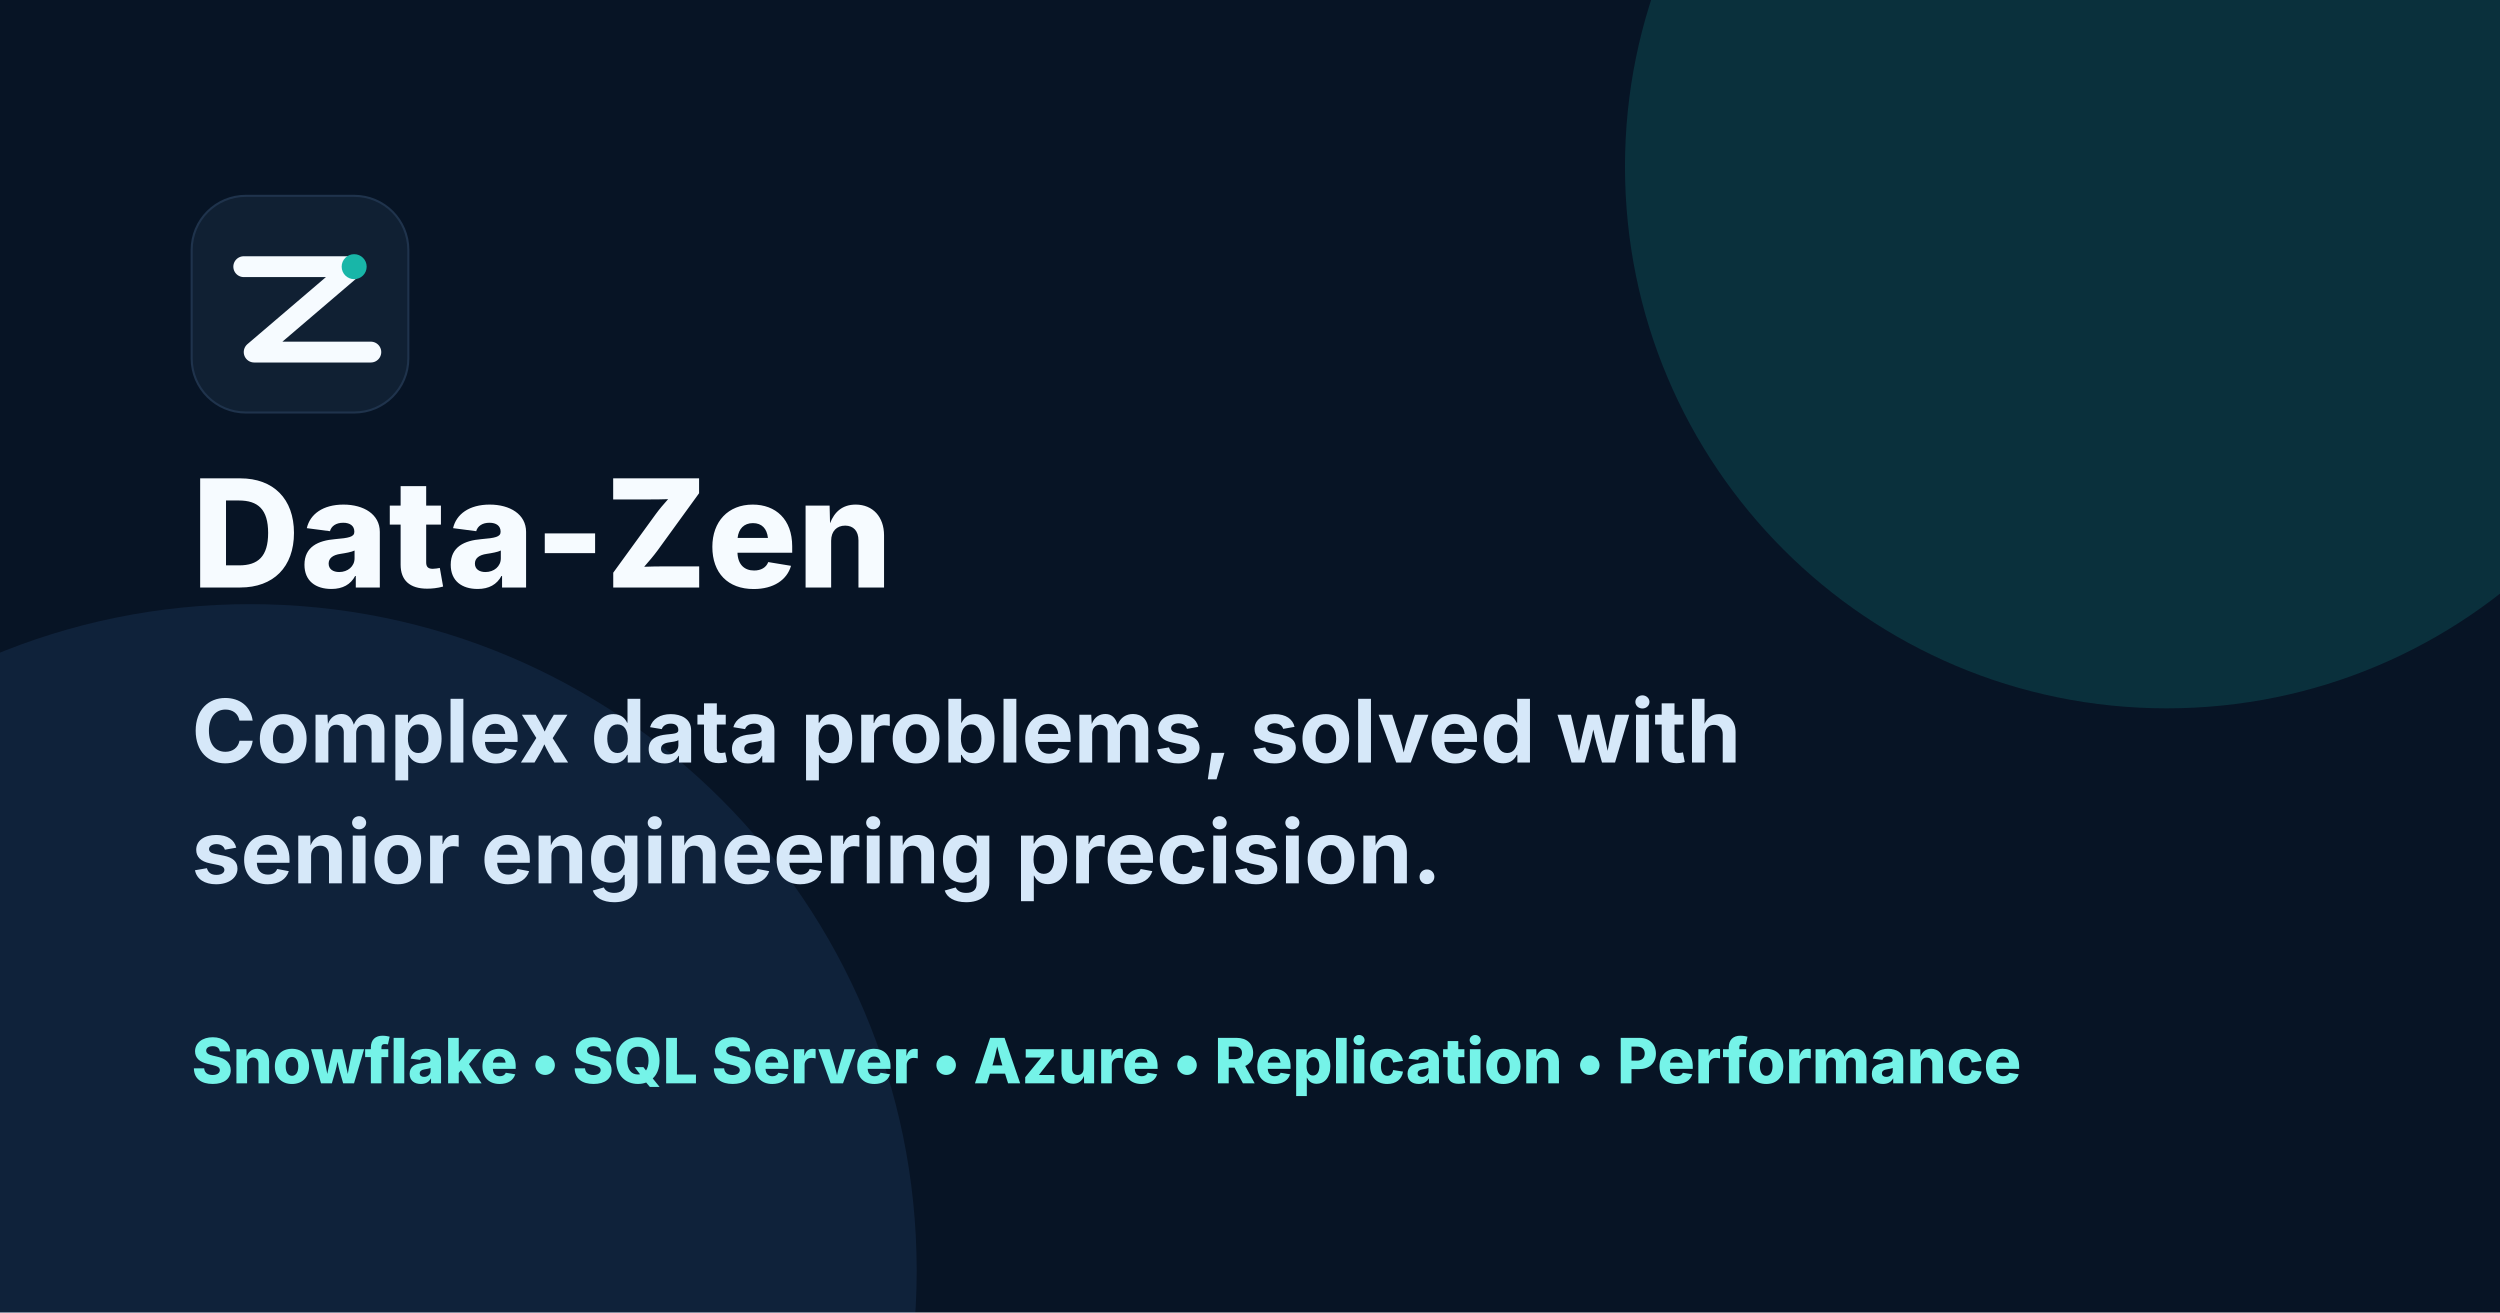
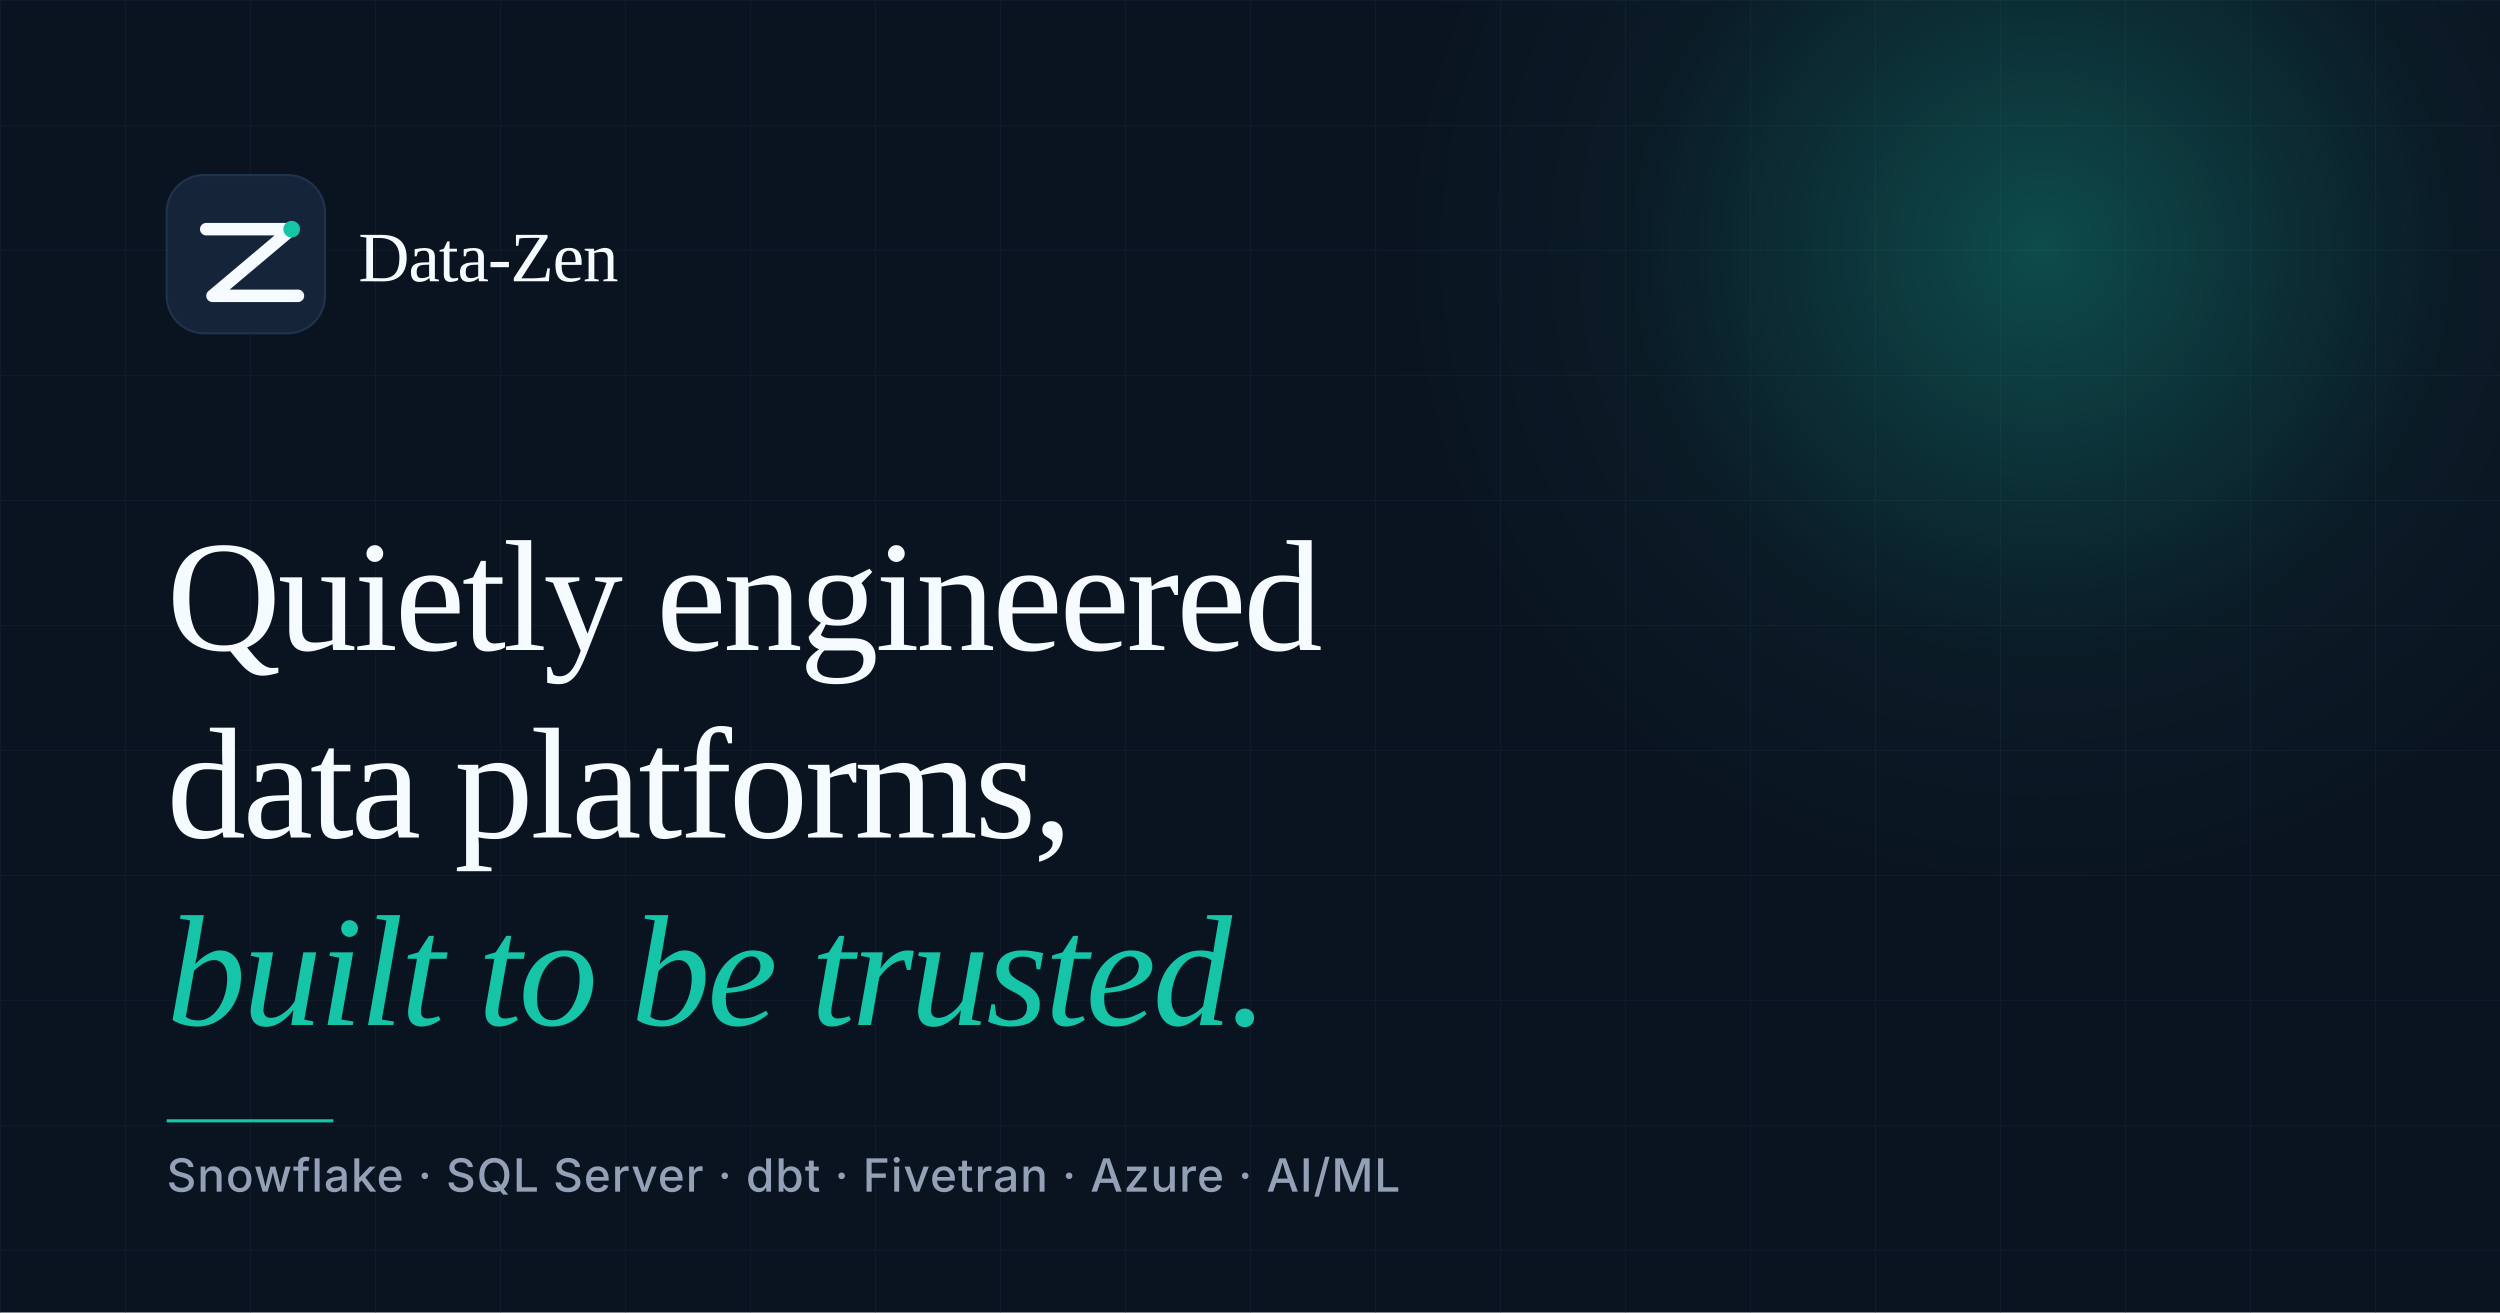
<svg xmlns="http://www.w3.org/2000/svg" width="1200" height="630" viewBox="0 0 1200 630" fill="none">
-   <rect width="1200" height="630" fill="#071425" />
-   <circle cx="1040" cy="80" r="260" fill="#18B6A8" fill-opacity="0.18" />
-   <circle cx="120" cy="610" r="320" fill="#60A5FA" fill-opacity="0.10" />
-   <rect x="92" y="94" width="104" height="104" rx="26" fill="#102033" stroke="#1F334C" />
-   <path d="M117 128H170L122 169H178" stroke="#F6FBFF" stroke-width="10" stroke-linecap="round" stroke-linejoin="round" />
-   <circle cx="170" cy="128" r="6" fill="#18B6A8" />
-   <text x="92" y="282" fill="#F6FBFF" font-family="Inter, Segoe UI, Arial, sans-serif" font-size="72" font-weight="800">Data-Zen</text>
-   <text x="92" y="366" fill="#D6E8F9" font-family="Inter, Segoe UI, Arial, sans-serif" font-size="42" font-weight="700">Complex data problems, solved with</text>
-   <text x="92" y="424" fill="#D6E8F9" font-family="Inter, Segoe UI, Arial, sans-serif" font-size="42" font-weight="700">senior engineering precision.</text>
-   <text x="92" y="520" fill="#75F3E8" font-family="Inter, Segoe UI, Arial, sans-serif" font-size="30" font-weight="800">Snowflake • SQL Server • Azure • Replication • Performance</text>
+   <defs>
+     <pattern id="grid" width="60" height="60" patternUnits="userSpaceOnUse">
+       <path d="M 60 0 L 0 0 0 60" fill="none" stroke="#1a2738" stroke-width="0.6" />
+     </pattern>
+     <radialGradient id="orb" cx="50%" cy="50%" r="50%">
+       <stop offset="0%" stop-color="#16C4A7" stop-opacity="0.32" />
+       <stop offset="60%" stop-color="#16C4A7" stop-opacity="0.05" />
+       <stop offset="100%" stop-color="#16C4A7" stop-opacity="0" />
+     </radialGradient>
+   </defs>
+   <rect width="1200" height="630" fill="#0A1320" />
+   <rect width="1200" height="630" fill="url(#grid)" opacity="0.65" />
+   <circle cx="980" cy="120" r="320" fill="url(#orb)" />
+   <rect x="80" y="84" width="76" height="76" rx="18" fill="#16243A" stroke="#1F334C" stroke-width="1" />
+   <path d="M99 110H140L102 142H143" stroke="#F6FBFF" stroke-width="6" stroke-linecap="round" stroke-linejoin="round" />
+   <circle cx="140" cy="110" r="4" fill="#16C4A7" />
+   <text x="172" y="135" fill="#F6FBFF" font-family="Georgia, 'Times New Roman', serif" font-size="34" font-weight="500" letter-spacing="-0.5">Data-Zen</text>
+   <text x="80" y="312" fill="#F6FBFF" font-family="Georgia, 'Times New Roman', serif" font-size="76" font-weight="400" letter-spacing="-1.5">Quietly engineered</text>
+   <text x="80" y="402" fill="#F6FBFF" font-family="Georgia, 'Times New Roman', serif" font-size="76" font-weight="400" letter-spacing="-1.5">data platforms,</text>
+   <text x="80" y="492" fill="#16C4A7" font-family="Georgia, 'Times New Roman', serif" font-style="italic" font-size="76" font-weight="400" letter-spacing="-1.5">built to be trusted.</text>
+   <line x1="80" y1="538" x2="160" y2="538" stroke="#16C4A7" stroke-width="1.5" />
+   <text x="80" y="572" fill="#93A1B6" font-family="Inter, 'Segoe UI', Arial, sans-serif" font-size="22" font-weight="500" letter-spacing="0.5">Snowflake · SQL Server · dbt · Fivetran · Azure · AI/ML</text>
</svg>
